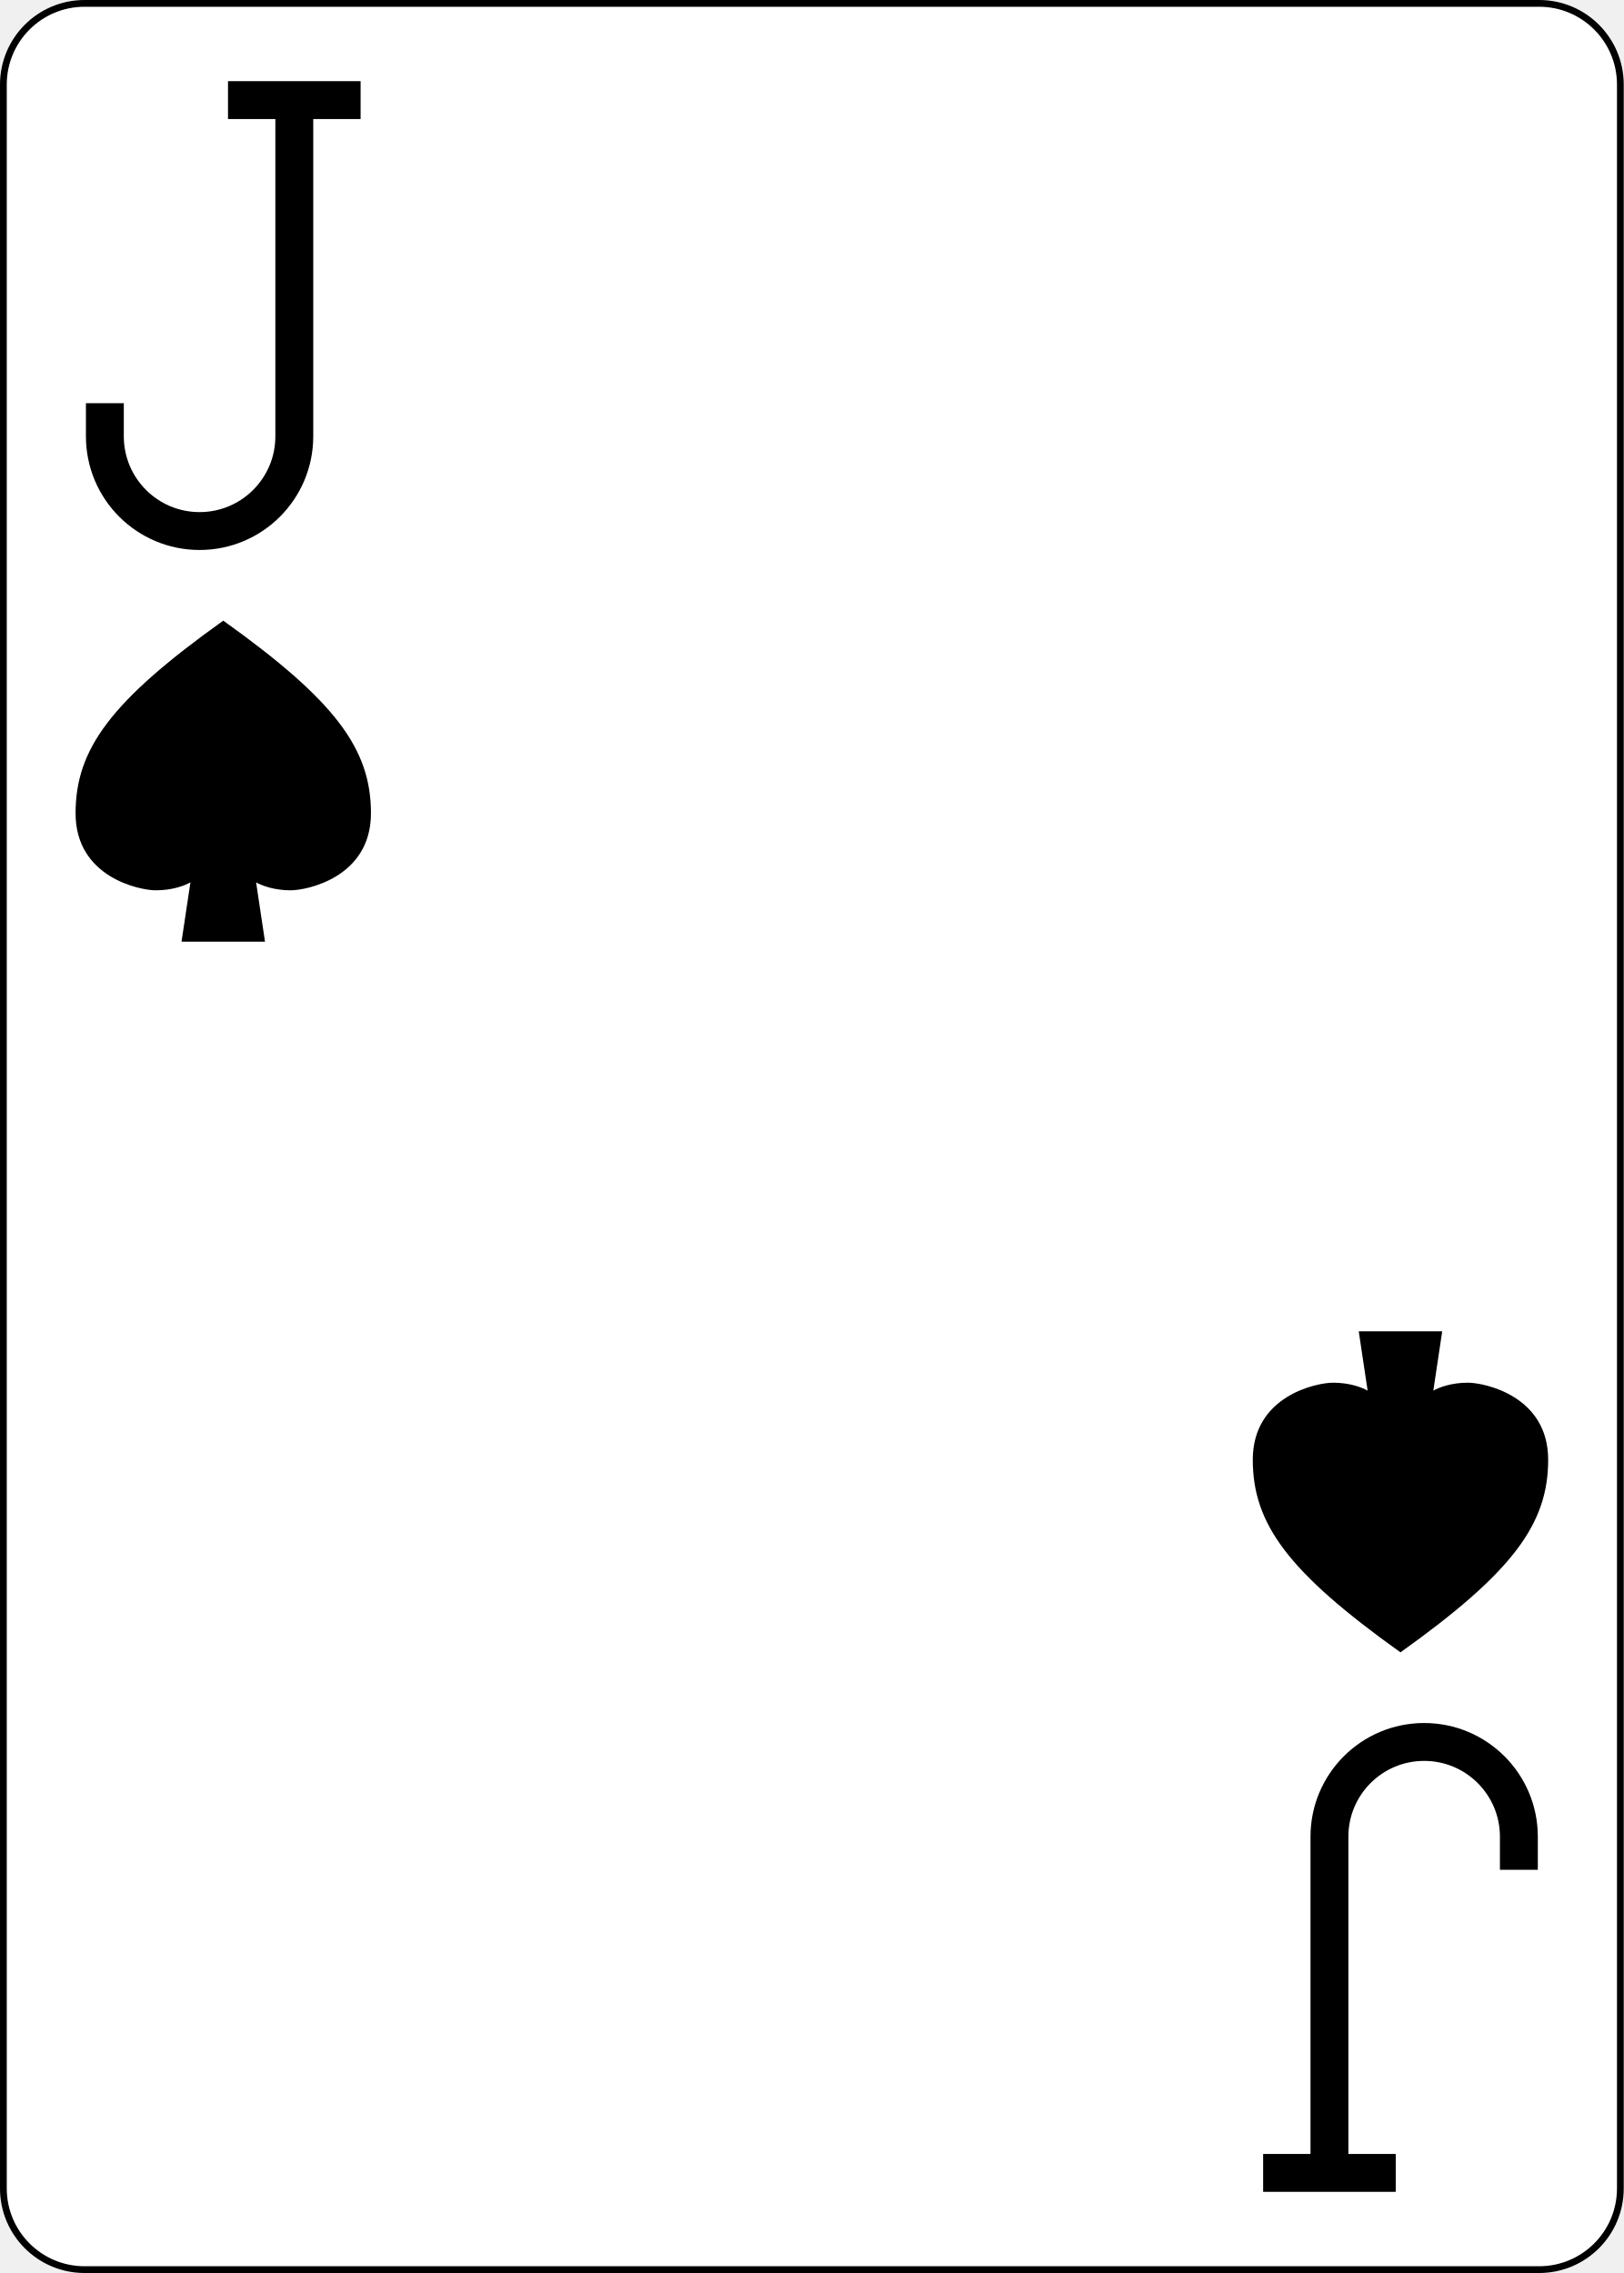
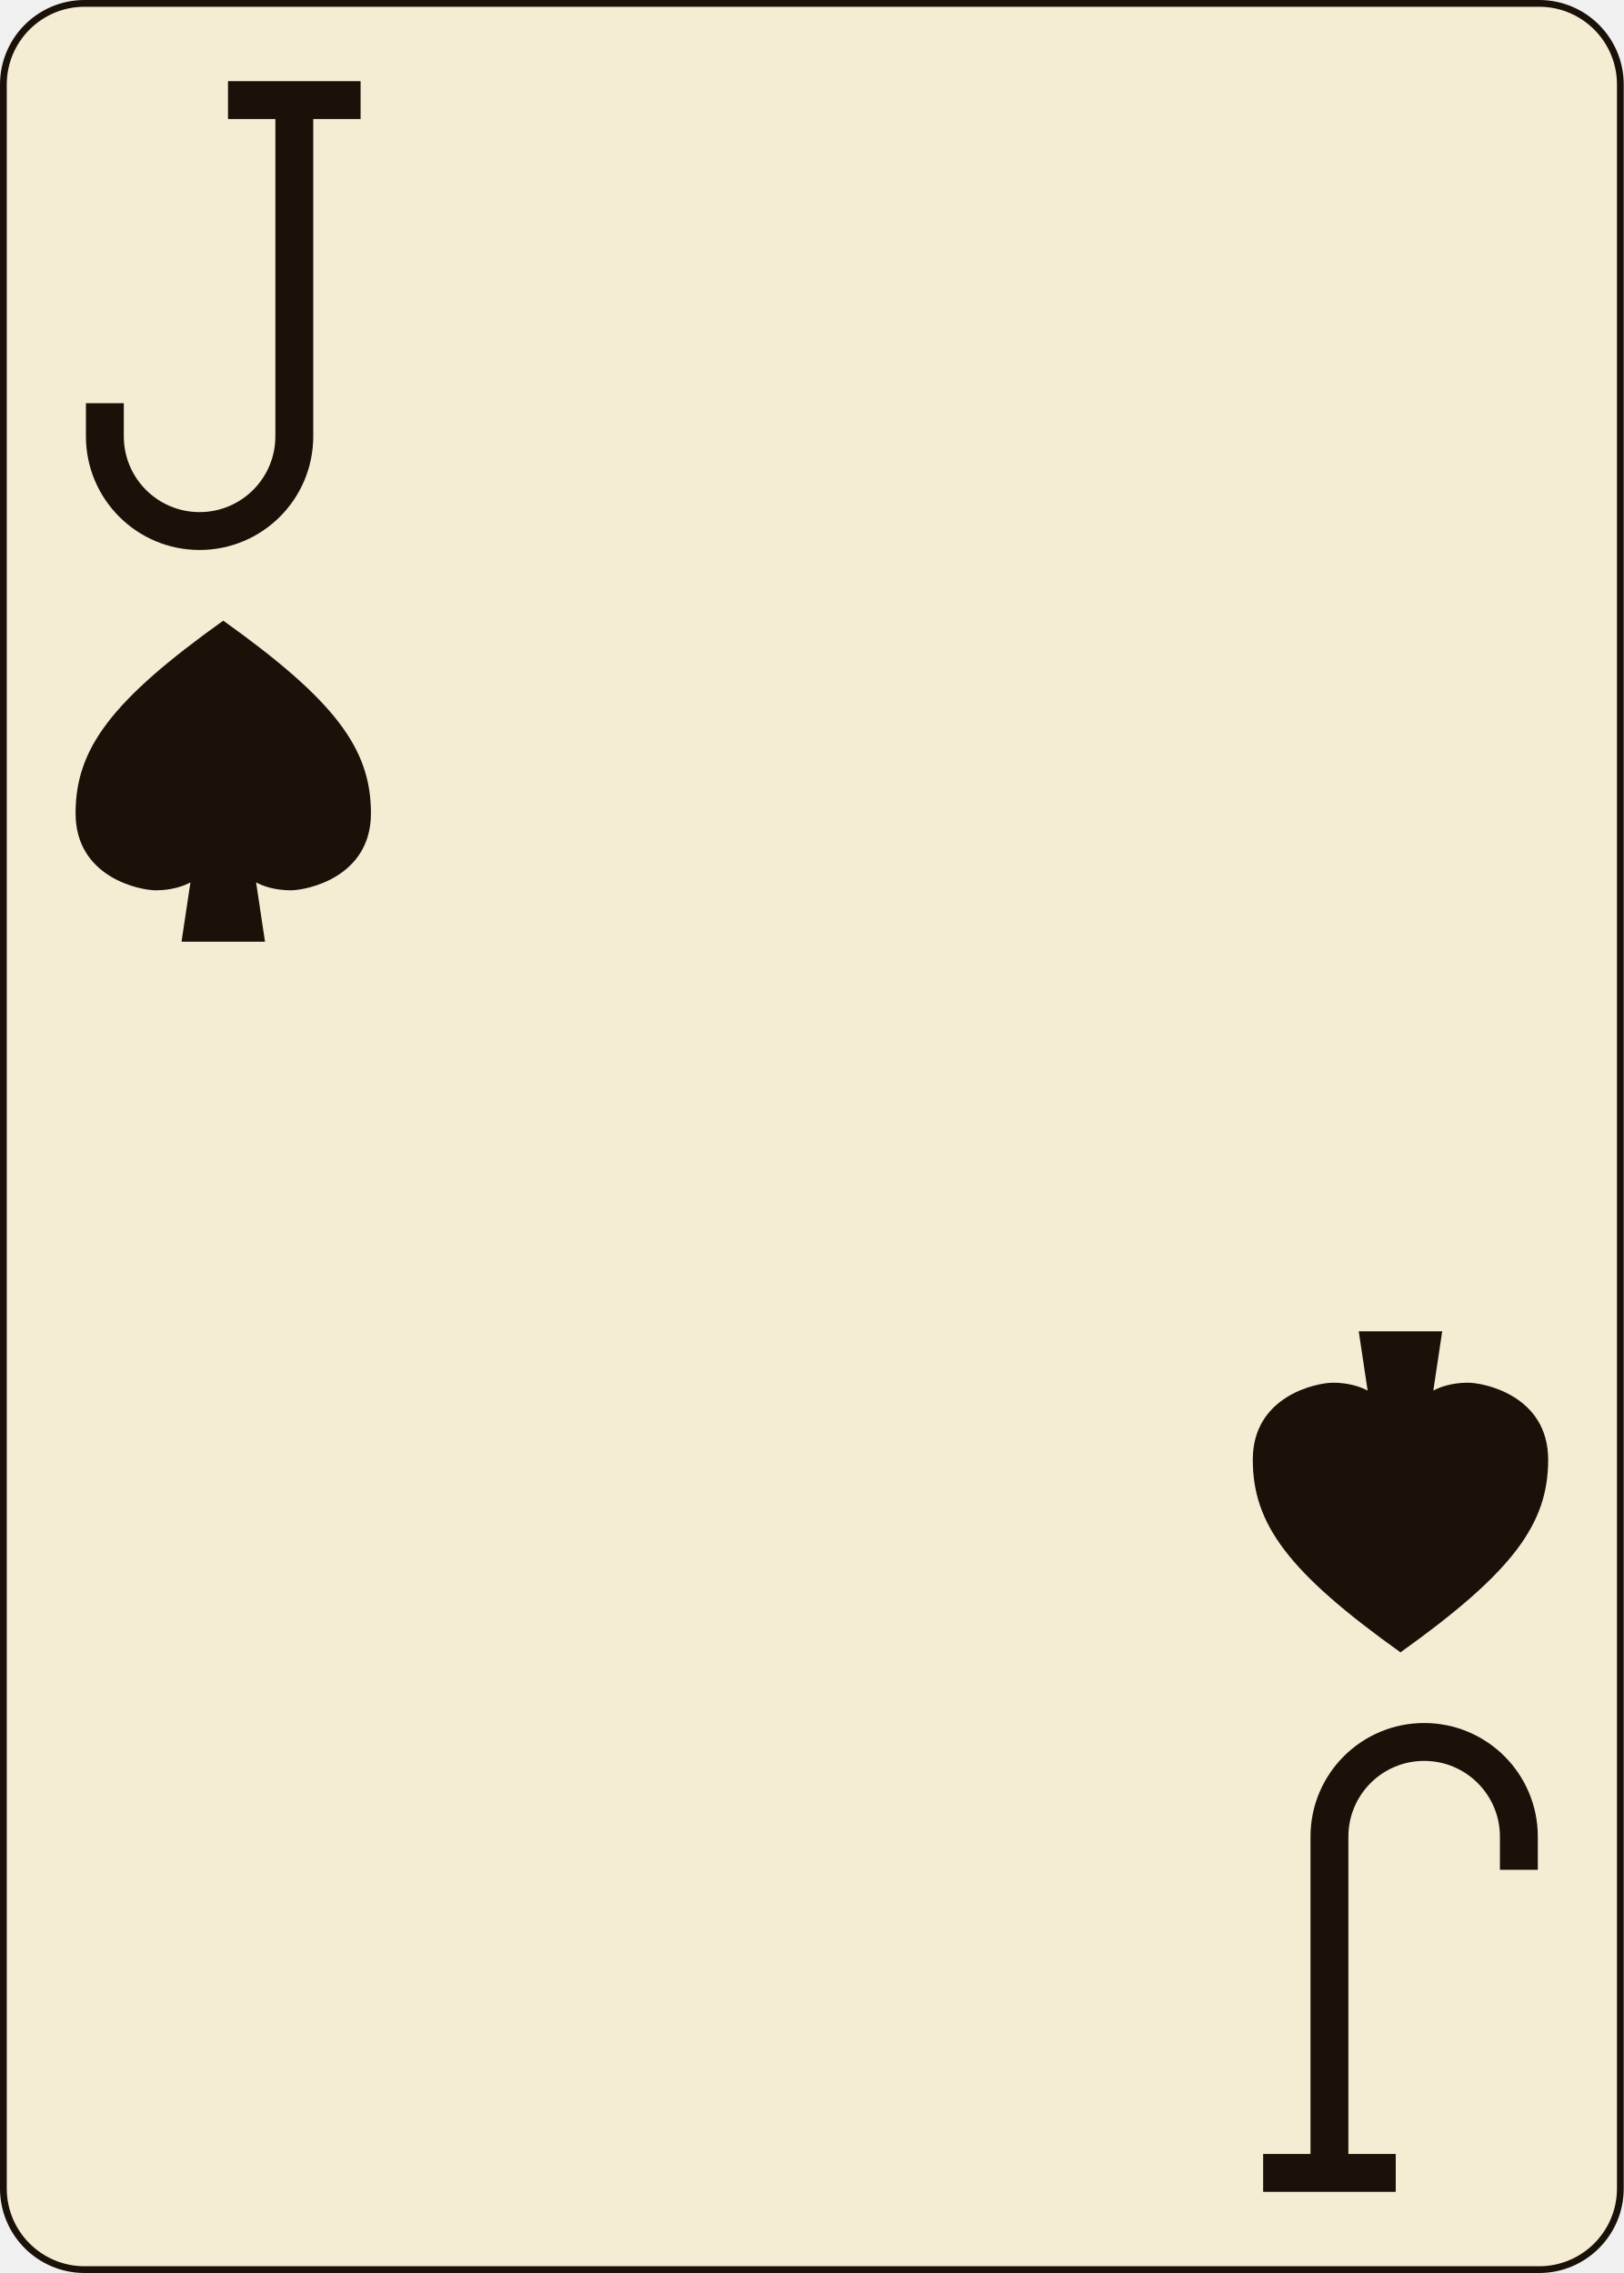
<svg xmlns="http://www.w3.org/2000/svg" xmlns:xlink="http://www.w3.org/1999/xlink" class="card" face="JS" height="3.5in" preserveAspectRatio="none" viewBox="-120 -168 240 336" width="2.5in">
  <defs>
    <symbol id="SSJ" viewBox="-600 -600 1200 1200" preserveAspectRatio="xMinYMid">
-       <path d="M0 -500C350 -250 460 -100 460 100C460 300 260 340 210 340C110 340 55 285 100 300L130 500L-130 500L-100 300C-55 285 -110 340 -210 340C-260 340 -460 300 -460 100C-460 -100 -350 -250 0 -500Z" fill="black" />
+       <path d="M0 -500C350 -250 460 -100 460 100C460 300 260 340 210 340C110 340 55 285 100 300L130 500L-130 500L-100 300C-55 285 -110 340 -210 340C-260 340 -460 300 -460 100C-460 -100 -350 -250 0 -500Z" fill="#1a1208" />
    </symbol>
    <symbol id="VSJ" viewBox="-500 -500 1000 1000" preserveAspectRatio="xMinYMid">
-       <path d="M50 -460L250 -460M150 -460L150 250A100 100 0 0 1 -250 250L-250 220" stroke="black" stroke-width="80" stroke-linecap="square" stroke-miterlimit="1.5" fill="none" />
+       <path d="M50 -460L250 -460M150 -460L150 250A100 100 0 0 1 -250 250L-250 220" stroke="#1a1208" stroke-width="80" stroke-linecap="square" stroke-miterlimit="1.5" fill="none" />
    </symbol>
  </defs>
-   <rect width="239" height="335" x="-119.5" y="-167.5" rx="12" ry="12" fill="white" stroke="black" />
+   <rect width="239" height="335" x="-119.5" y="-167.5" rx="12" ry="12" fill="#f5ecd4" stroke="#1a1208" />
  <use xlink:href="#VSJ" height="70" width="70" x="-122" y="-156" />
  <use xlink:href="#SSJ" height="56.946" width="56.946" x="-115.473" y="-81" />
  <g transform="rotate(180)">
    <use xlink:href="#VSJ" height="70" width="70" x="-122" y="-156" />
    <use xlink:href="#SSJ" height="56.946" width="56.946" x="-115.473" y="-81" />
  </g>
</svg>
